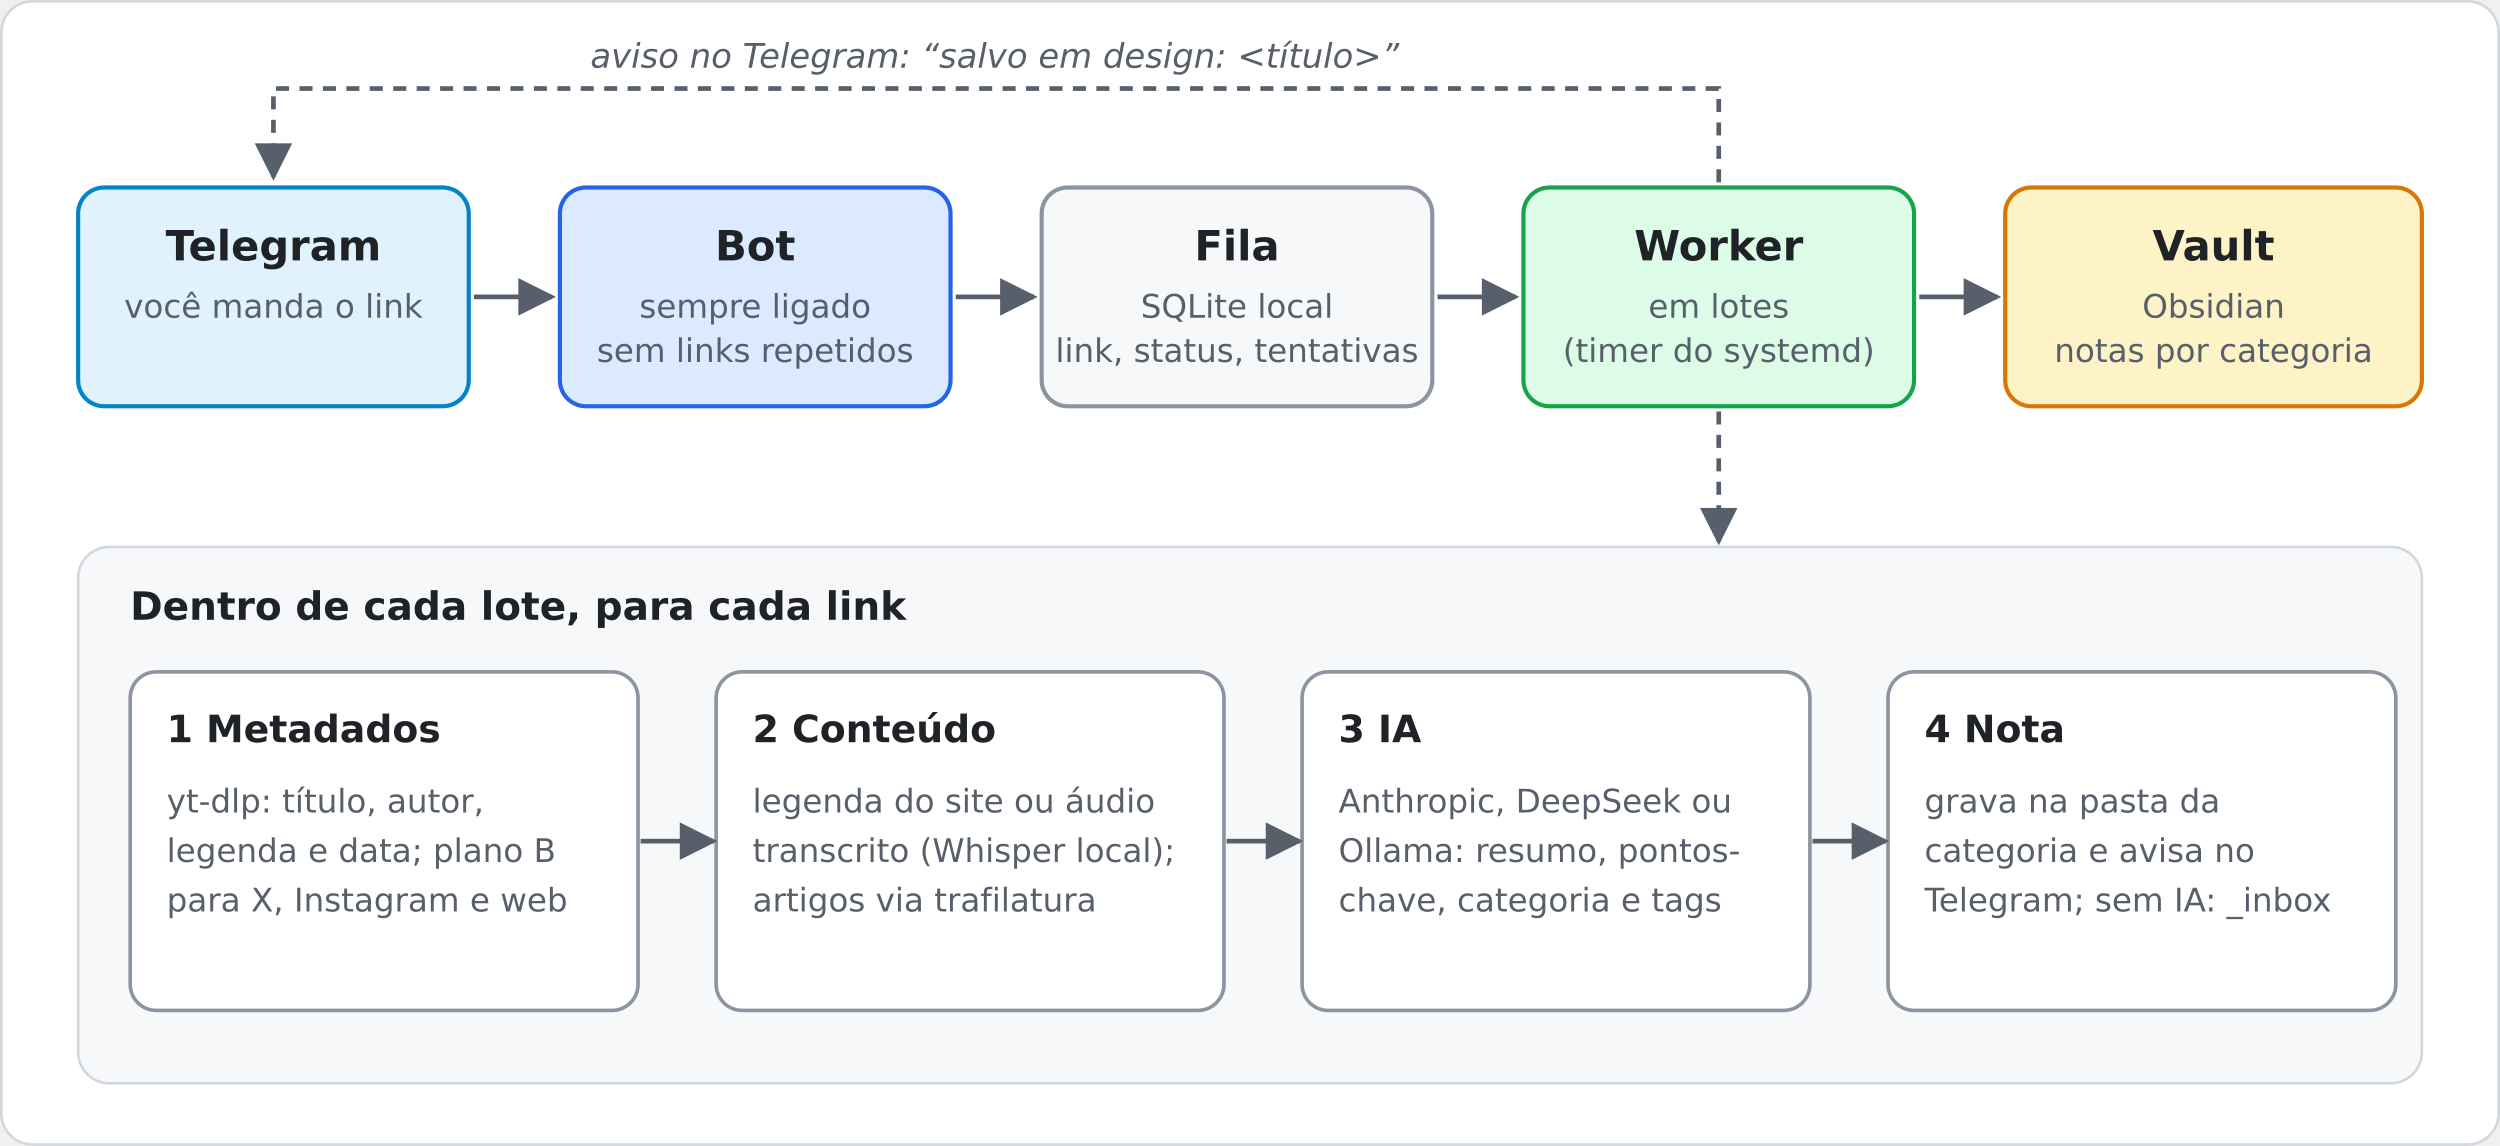
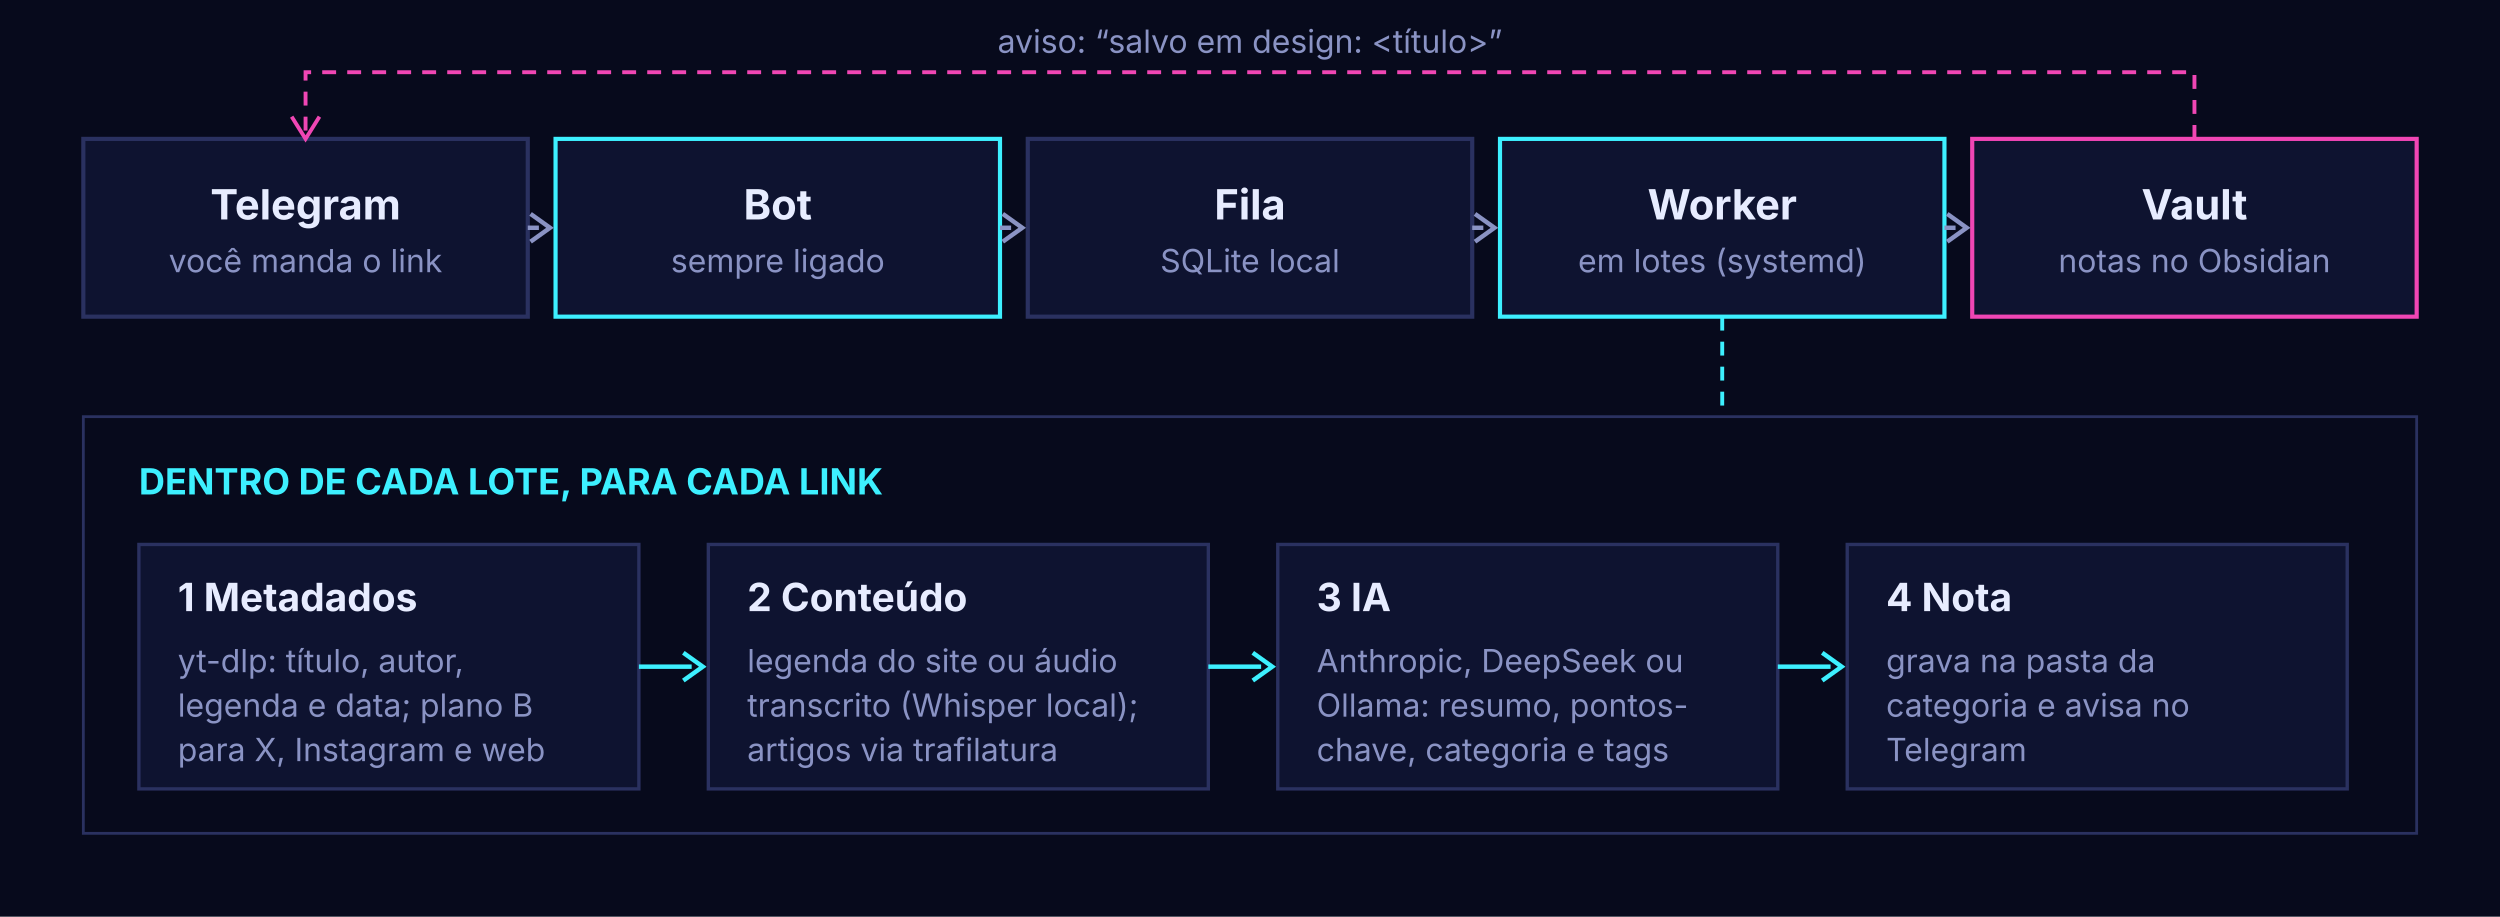
- <svg xmlns="http://www.w3.org/2000/svg" viewBox="0 0 960 440" width="960" height="440" font-family="-apple-system, 'Segoe UI', 'DejaVu Sans', Helvetica, Arial, sans-serif" role="img" aria-labelledby="t d">
-   <defs>
-     <marker id="seta" viewBox="0 0 10 10" refX="9" refY="5" markerWidth="8" markerHeight="8" orient="auto-start-reverse">
-       <path d="M0 0 L10 5 L0 10 z" fill="#57606a" />
-     </marker>
-   </defs>
-   <rect x="0.5" y="0.5" width="959" height="439" rx="12" fill="#ffffff" stroke="#d0d7de" />
-   <path d="M660 70 V34 H105 V68" fill="none" stroke="#57606a" stroke-width="1.8" stroke-dasharray="5 4" marker-end="url(#seta)" />
-   <text x="382" y="26" font-size="13" font-weight="normal" fill="#57606a" text-anchor="middle" font-style="italic">aviso no Telegram: “salvo em design: &lt;título&gt;”</text>
-   <rect x="30" y="72" width="150" height="84" rx="10" fill="#e0f2fe" stroke="#0284c7" stroke-width="1.6" />
-   <text x="105.0" y="100" font-size="16" font-weight="bold" fill="#1f2328" text-anchor="middle" font-style="normal">Telegram</text>
-   <text x="105.0" y="122" font-size="12.5" font-weight="normal" fill="#57606a" text-anchor="middle" font-style="normal">você manda o link</text>
-   <rect x="215" y="72" width="150" height="84" rx="10" fill="#dbeafe" stroke="#2563eb" stroke-width="1.6" />
-   <text x="290.0" y="100" font-size="16" font-weight="bold" fill="#1f2328" text-anchor="middle" font-style="normal">Bot</text>
-   <text x="290.0" y="122" font-size="12.5" font-weight="normal" fill="#57606a" text-anchor="middle" font-style="normal">sempre ligado</text>
-   <text x="290.0" y="139" font-size="12.5" font-weight="normal" fill="#57606a" text-anchor="middle" font-style="normal">sem links repetidos</text>
-   <rect x="400" y="72" width="150" height="84" rx="10" fill="#f6f8fa" stroke="#8c959f" stroke-width="1.6" />
-   <text x="475.0" y="100" font-size="16" font-weight="bold" fill="#1f2328" text-anchor="middle" font-style="normal">Fila</text>
-   <text x="475.0" y="122" font-size="12.5" font-weight="normal" fill="#57606a" text-anchor="middle" font-style="normal">SQLite local</text>
-   <text x="475.0" y="139" font-size="12.5" font-weight="normal" fill="#57606a" text-anchor="middle" font-style="normal">link, status, tentativas</text>
-   <rect x="585" y="72" width="150" height="84" rx="10" fill="#dcfce7" stroke="#16a34a" stroke-width="1.6" />
-   <text x="660.0" y="100" font-size="16" font-weight="bold" fill="#1f2328" text-anchor="middle" font-style="normal">Worker</text>
-   <text x="660.0" y="122" font-size="12.5" font-weight="normal" fill="#57606a" text-anchor="middle" font-style="normal">em lotes</text>
-   <text x="660.0" y="139" font-size="12.5" font-weight="normal" fill="#57606a" text-anchor="middle" font-style="normal">(timer do systemd)</text>
-   <rect x="770" y="72" width="160" height="84" rx="10" fill="#fef3c7" stroke="#d97706" stroke-width="1.6" />
-   <text x="850.0" y="100" font-size="16" font-weight="bold" fill="#1f2328" text-anchor="middle" font-style="normal">Vault</text>
-   <text x="850.0" y="122" font-size="12.5" font-weight="normal" fill="#57606a" text-anchor="middle" font-style="normal">Obsidian</text>
-   <text x="850.0" y="139" font-size="12.5" font-weight="normal" fill="#57606a" text-anchor="middle" font-style="normal">notas por categoria</text>
-   <line x1="182" y1="114" x2="212" y2="114" stroke="#57606a" stroke-width="1.8" marker-end="url(#seta)" />
-   <line x1="367" y1="114" x2="397" y2="114" stroke="#57606a" stroke-width="1.8" marker-end="url(#seta)" />
-   <line x1="552" y1="114" x2="582" y2="114" stroke="#57606a" stroke-width="1.8" marker-end="url(#seta)" />
-   <line x1="737" y1="114" x2="767" y2="114" stroke="#57606a" stroke-width="1.8" marker-end="url(#seta)" />
-   <line x1="660" y1="158" x2="660" y2="208" stroke="#57606a" stroke-width="1.8" stroke-dasharray="5 4" marker-end="url(#seta)" />
-   <rect x="30" y="210" width="900" height="206" rx="12" fill="#f6f8fa" stroke="#d0d7de" />
-   <text x="50" y="238" font-size="15" font-weight="bold" fill="#1f2328" text-anchor="start" font-style="normal">Dentro de cada lote, para cada link</text>
-   <rect x="50" y="258" width="195" height="130" rx="10" fill="#ffffff" stroke="#8c959f" stroke-width="1.4" />
-   <text x="64" y="285" font-size="14.5" font-weight="bold" fill="#1f2328" text-anchor="start" font-style="normal">1  Metadados</text>
-   <text x="64" y="312" font-size="12.5" font-weight="normal" fill="#57606a" text-anchor="start" font-style="normal">yt-dlp: título, autor,</text>
-   <text x="64" y="331" font-size="12.5" font-weight="normal" fill="#57606a" text-anchor="start" font-style="normal">legenda e data; plano B</text>
-   <text x="64" y="350" font-size="12.5" font-weight="normal" fill="#57606a" text-anchor="start" font-style="normal">para X, Instagram e web</text>
-   <rect x="275" y="258" width="195" height="130" rx="10" fill="#ffffff" stroke="#8c959f" stroke-width="1.4" />
-   <text x="289" y="285" font-size="14.5" font-weight="bold" fill="#1f2328" text-anchor="start" font-style="normal">2  Conteúdo</text>
-   <text x="289" y="312" font-size="12.5" font-weight="normal" fill="#57606a" text-anchor="start" font-style="normal">legenda do site ou áudio</text>
-   <text x="289" y="331" font-size="12.5" font-weight="normal" fill="#57606a" text-anchor="start" font-style="normal">transcrito (Whisper local);</text>
-   <text x="289" y="350" font-size="12.5" font-weight="normal" fill="#57606a" text-anchor="start" font-style="normal">artigos via trafilatura</text>
-   <rect x="500" y="258" width="195" height="130" rx="10" fill="#ffffff" stroke="#8c959f" stroke-width="1.4" />
-   <text x="514" y="285" font-size="14.5" font-weight="bold" fill="#1f2328" text-anchor="start" font-style="normal">3  IA</text>
-   <text x="514" y="312" font-size="12.5" font-weight="normal" fill="#57606a" text-anchor="start" font-style="normal">Anthropic, DeepSeek ou</text>
-   <text x="514" y="331" font-size="12.5" font-weight="normal" fill="#57606a" text-anchor="start" font-style="normal">Ollama: resumo, pontos-</text>
-   <text x="514" y="350" font-size="12.5" font-weight="normal" fill="#57606a" text-anchor="start" font-style="normal">chave, categoria e tags</text>
-   <rect x="725" y="258" width="195" height="130" rx="10" fill="#ffffff" stroke="#8c959f" stroke-width="1.4" />
-   <text x="739" y="285" font-size="14.5" font-weight="bold" fill="#1f2328" text-anchor="start" font-style="normal">4  Nota</text>
-   <text x="739" y="312" font-size="12.5" font-weight="normal" fill="#57606a" text-anchor="start" font-style="normal">grava na pasta da</text>
-   <text x="739" y="331" font-size="12.5" font-weight="normal" fill="#57606a" text-anchor="start" font-style="normal">categoria e avisa no</text>
-   <text x="739" y="350" font-size="12.5" font-weight="normal" fill="#57606a" text-anchor="start" font-style="normal">Telegram; sem IA: _inbox</text>
-   <line x1="246" y1="323" x2="274" y2="323" stroke="#57606a" stroke-width="1.8" marker-end="url(#seta)" />
-   <line x1="471" y1="323" x2="499" y2="323" stroke="#57606a" stroke-width="1.8" marker-end="url(#seta)" />
-   <line x1="696" y1="323" x2="724" y2="323" stroke="#57606a" stroke-width="1.8" marker-end="url(#seta)" />
+ <svg xmlns="http://www.w3.org/2000/svg" viewBox="0 0 900 330" role="img" aria-label="Fluxo da Kora: Telegram, bot, fila, worker em lotes e vault do Obsidian" font-family="Inter, Helvetica, Arial, sans-serif">
+   <rect width="900" height="330" fill="#070A1C" />
+   <rect x="30" y="50" width="160" height="64" fill="#0E1330" stroke="#2A3160" stroke-width="1.5" />
+   <text x="110.0" y="79.0" text-anchor="middle" font-size="15" font-weight="700" fill="#E7ECFF">Telegram</text>
+   <text x="110.0" y="98.0" text-anchor="middle" font-size="11.5" fill="#8A93C4">você manda o link</text>
+   <rect x="200" y="50" width="160" height="64" fill="#0E1330" stroke="#3DF0FF" stroke-width="1.5" />
+   <text x="280.0" y="79.0" text-anchor="middle" font-size="15" font-weight="700" fill="#E7ECFF">Bot</text>
+   <text x="280.0" y="98.0" text-anchor="middle" font-size="11.5" fill="#8A93C4">sempre ligado</text>
+   <rect x="370" y="50" width="160" height="64" fill="#0E1330" stroke="#2A3160" stroke-width="1.5" />
+   <text x="450.0" y="79.0" text-anchor="middle" font-size="15" font-weight="700" fill="#E7ECFF">Fila</text>
+   <text x="450.0" y="98.0" text-anchor="middle" font-size="11.5" fill="#8A93C4">SQLite local</text>
+   <rect x="540" y="50" width="160" height="64" fill="#0E1330" stroke="#3DF0FF" stroke-width="1.5" />
+   <text x="620.0" y="79.0" text-anchor="middle" font-size="15" font-weight="700" fill="#E7ECFF">Worker</text>
+   <text x="620.0" y="98.0" text-anchor="middle" font-size="11.5" fill="#8A93C4">em lotes (systemd)</text>
+   <rect x="710" y="50" width="160" height="64" fill="#0E1330" stroke="#F046B4" stroke-width="1.5" />
+   <text x="790.0" y="79.0" text-anchor="middle" font-size="15" font-weight="700" fill="#E7ECFF">Vault</text>
+   <text x="790.0" y="98.0" text-anchor="middle" font-size="11.5" fill="#8A93C4">notas no Obsidian</text>
+   <path d="M190,82 H194" stroke="#8A93C4" stroke-width="1.6" fill="none" />
+   <path d="M191,77 L198,82 L191,87" stroke="#8A93C4" stroke-width="1.6" fill="none" />
+   <path d="M360,82 H364" stroke="#8A93C4" stroke-width="1.6" fill="none" />
+   <path d="M361,77 L368,82 L361,87" stroke="#8A93C4" stroke-width="1.6" fill="none" />
+   <path d="M530,82 H534" stroke="#8A93C4" stroke-width="1.6" fill="none" />
+   <path d="M531,77 L538,82 L531,87" stroke="#8A93C4" stroke-width="1.6" fill="none" />
+   <path d="M700,82 H704" stroke="#8A93C4" stroke-width="1.6" fill="none" />
+   <path d="M701,77 L708,82 L701,87" stroke="#8A93C4" stroke-width="1.6" fill="none" />
+   <path d="M790,50 V26 H110 V48" stroke="#F046B4" stroke-width="1.4" stroke-dasharray="5 4" fill="none" />
+   <path d="M105,42 L110,50 L115,42" stroke="#F046B4" stroke-width="1.4" fill="none" />
+   <text x="450" y="19" text-anchor="middle" font-size="11.5" fill="#8A93C4">aviso: “salvo em design: &lt;título&gt;”</text>
+   <path d="M620,114 V150" stroke="#3DF0FF" stroke-width="1.4" stroke-dasharray="5 4" fill="none" />
+   <rect x="30" y="150" width="840" height="150" fill="none" stroke="#2A3160" stroke-width="1" />
+   <text x="50" y="178" font-size="13" font-weight="700" fill="#3DF0FF">DENTRO DE CADA LOTE, PARA CADA LINK</text>
+   <rect x="50" y="196" width="180" height="88" fill="#0E1330" stroke="#2A3160" stroke-width="1.2" />
+   <text x="64" y="220" font-size="14" font-weight="700" fill="#E7ECFF">1  Metadados</text>
+   <text x="64" y="242" font-size="11.5" fill="#8A93C4">yt-dlp: título, autor,</text>
+   <text x="64" y="258" font-size="11.5" fill="#8A93C4">legenda e data; plano B</text>
+   <text x="64" y="274" font-size="11.5" fill="#8A93C4">para X, Instagram e web</text>
+   <path d="M230,240 H249" stroke="#3DF0FF" stroke-width="1.6" fill="none" />
+   <path d="M246,235 L253,240 L246,245" stroke="#3DF0FF" stroke-width="1.6" fill="none" />
+   <rect x="255" y="196" width="180" height="88" fill="#0E1330" stroke="#2A3160" stroke-width="1.2" />
+   <text x="269" y="220" font-size="14" font-weight="700" fill="#E7ECFF">2  Conteúdo</text>
+   <text x="269" y="242" font-size="11.5" fill="#8A93C4">legenda do site ou áudio</text>
+   <text x="269" y="258" font-size="11.5" fill="#8A93C4">transcrito (Whisper local);</text>
+   <text x="269" y="274" font-size="11.5" fill="#8A93C4">artigos via trafilatura</text>
+   <path d="M435,240 H454" stroke="#3DF0FF" stroke-width="1.6" fill="none" />
+   <path d="M451,235 L458,240 L451,245" stroke="#3DF0FF" stroke-width="1.6" fill="none" />
+   <rect x="460" y="196" width="180" height="88" fill="#0E1330" stroke="#2A3160" stroke-width="1.2" />
+   <text x="474" y="220" font-size="14" font-weight="700" fill="#E7ECFF">3  IA</text>
+   <text x="474" y="242" font-size="11.5" fill="#8A93C4">Anthropic, DeepSeek ou</text>
+   <text x="474" y="258" font-size="11.5" fill="#8A93C4">Ollama: resumo, pontos-</text>
+   <text x="474" y="274" font-size="11.5" fill="#8A93C4">chave, categoria e tags</text>
+   <path d="M640,240 H659" stroke="#3DF0FF" stroke-width="1.6" fill="none" />
+   <path d="M656,235 L663,240 L656,245" stroke="#3DF0FF" stroke-width="1.6" fill="none" />
+   <rect x="665" y="196" width="180" height="88" fill="#0E1330" stroke="#2A3160" stroke-width="1.2" />
+   <text x="679" y="220" font-size="14" font-weight="700" fill="#E7ECFF">4  Nota</text>
+   <text x="679" y="242" font-size="11.5" fill="#8A93C4">grava na pasta da</text>
+   <text x="679" y="258" font-size="11.5" fill="#8A93C4">categoria e avisa no</text>
+   <text x="679" y="274" font-size="11.5" fill="#8A93C4">Telegram</text>
</svg>
